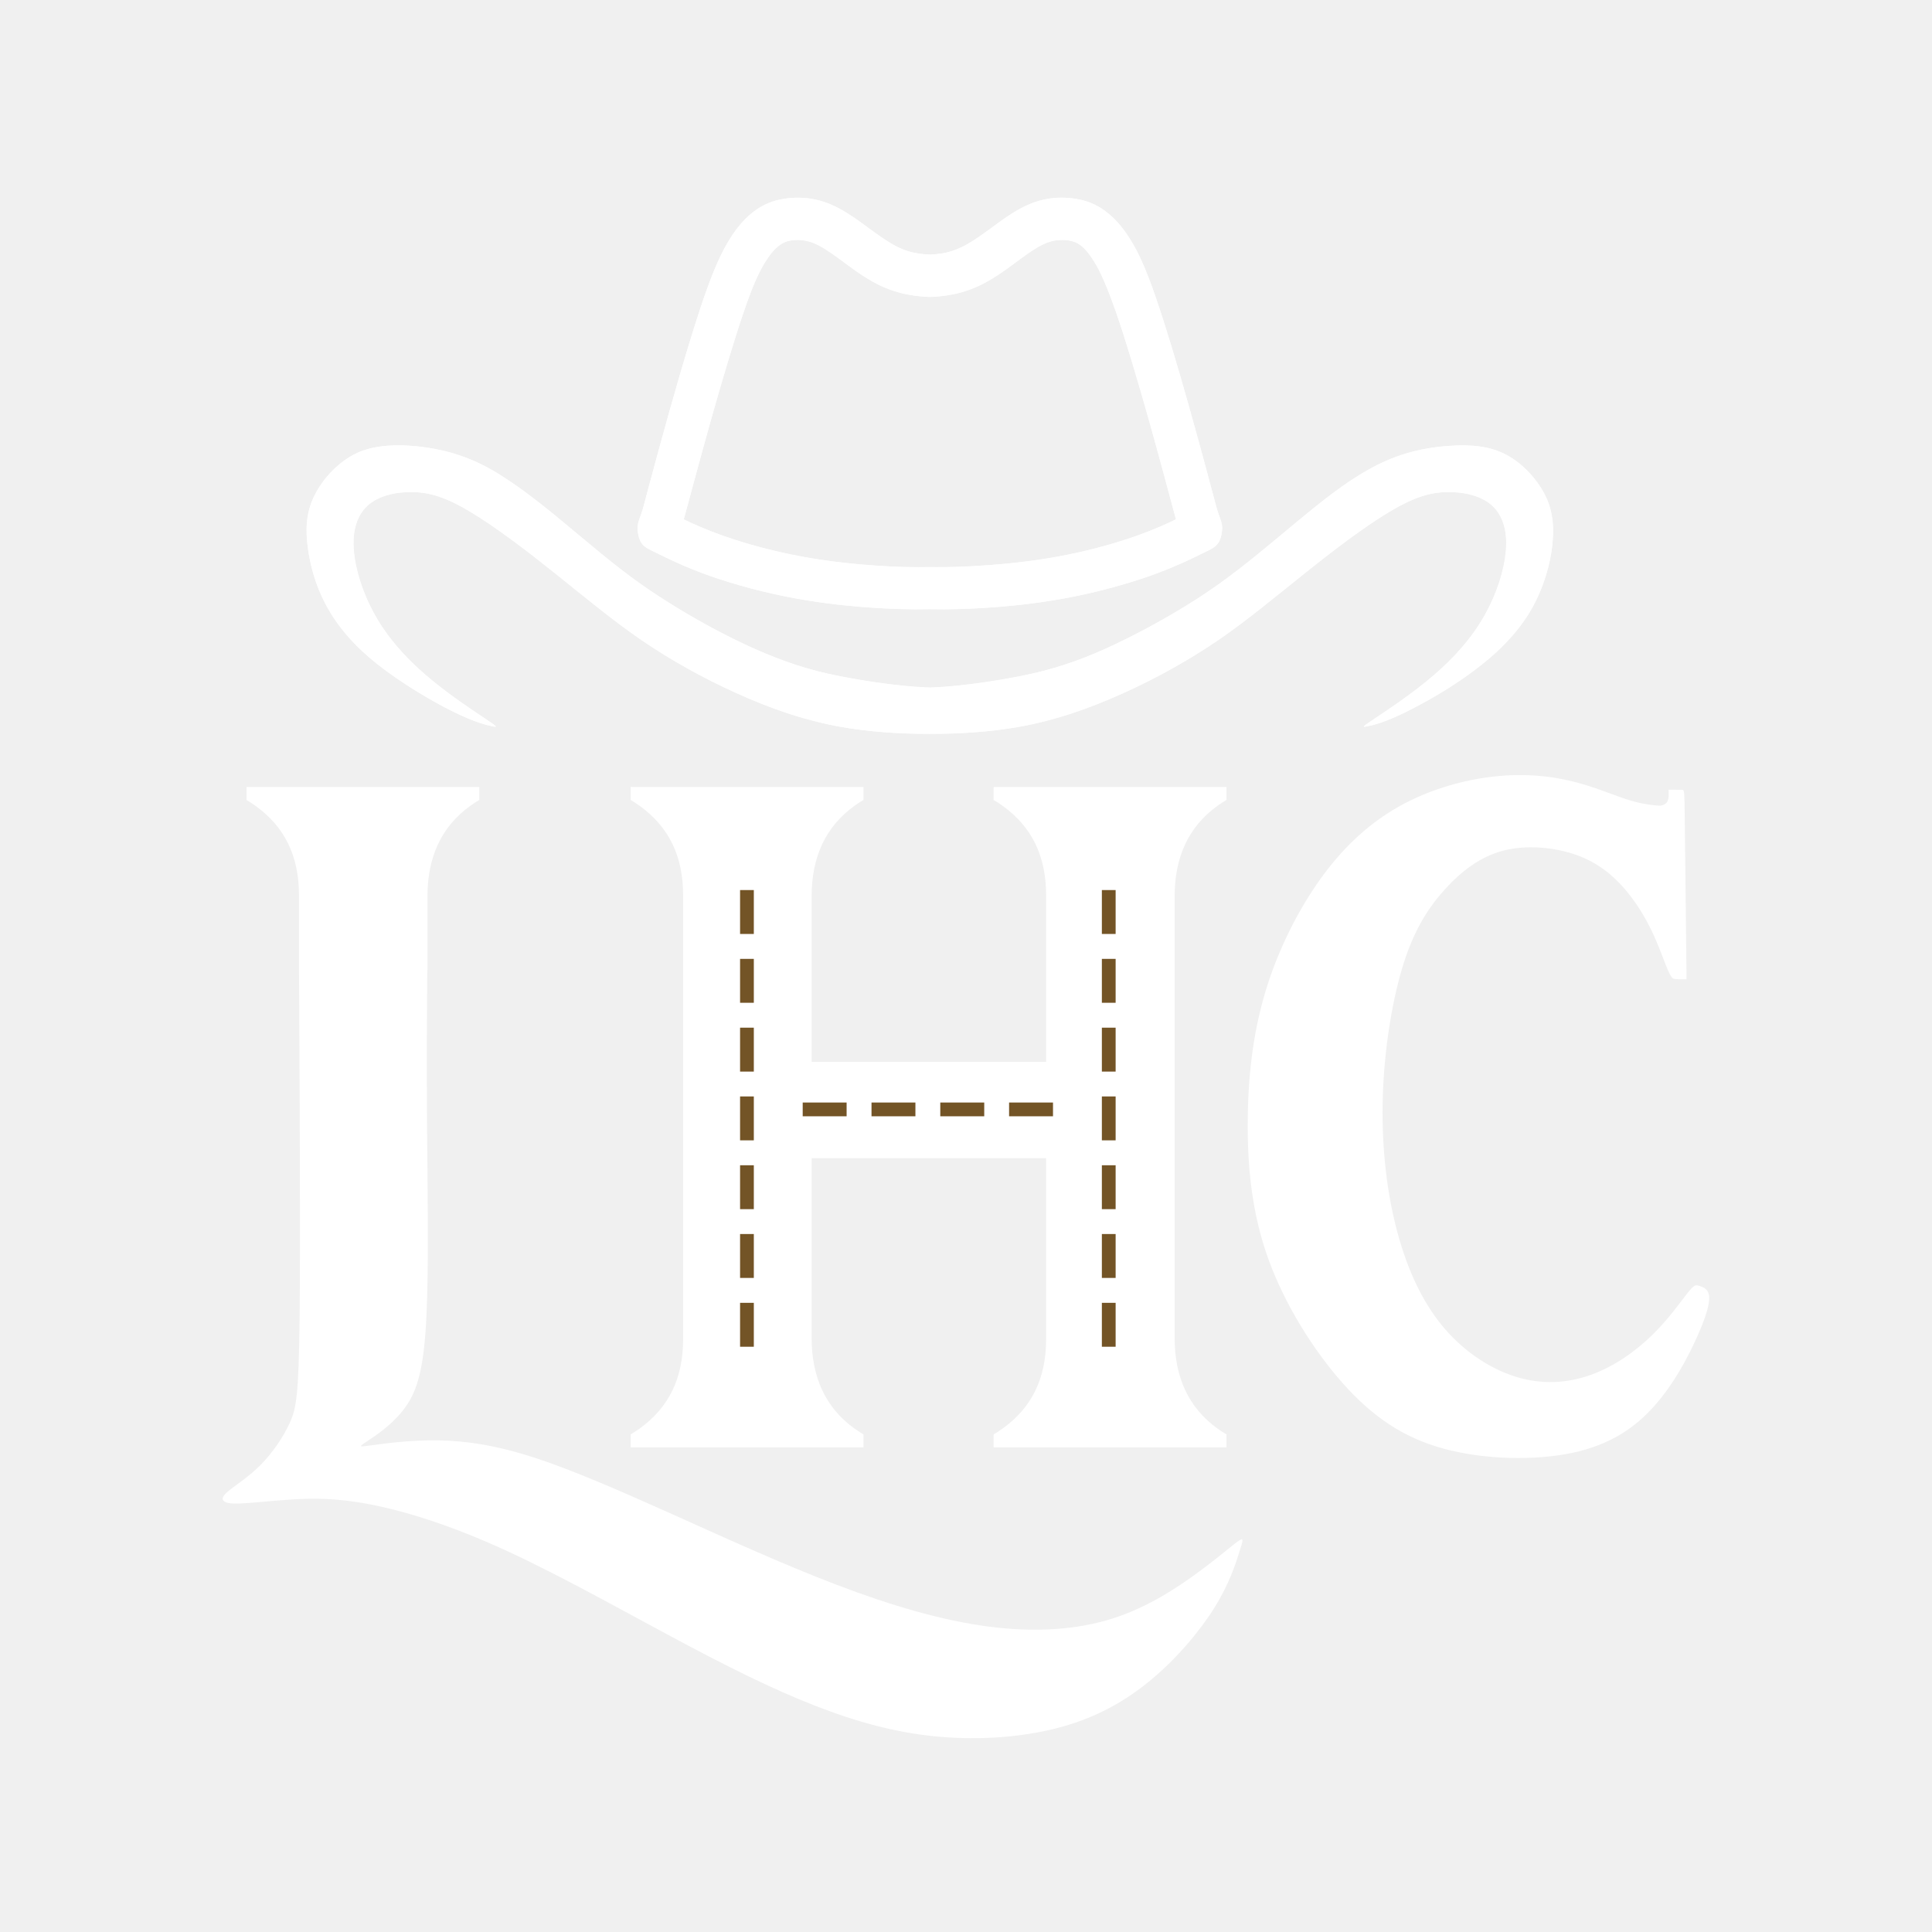
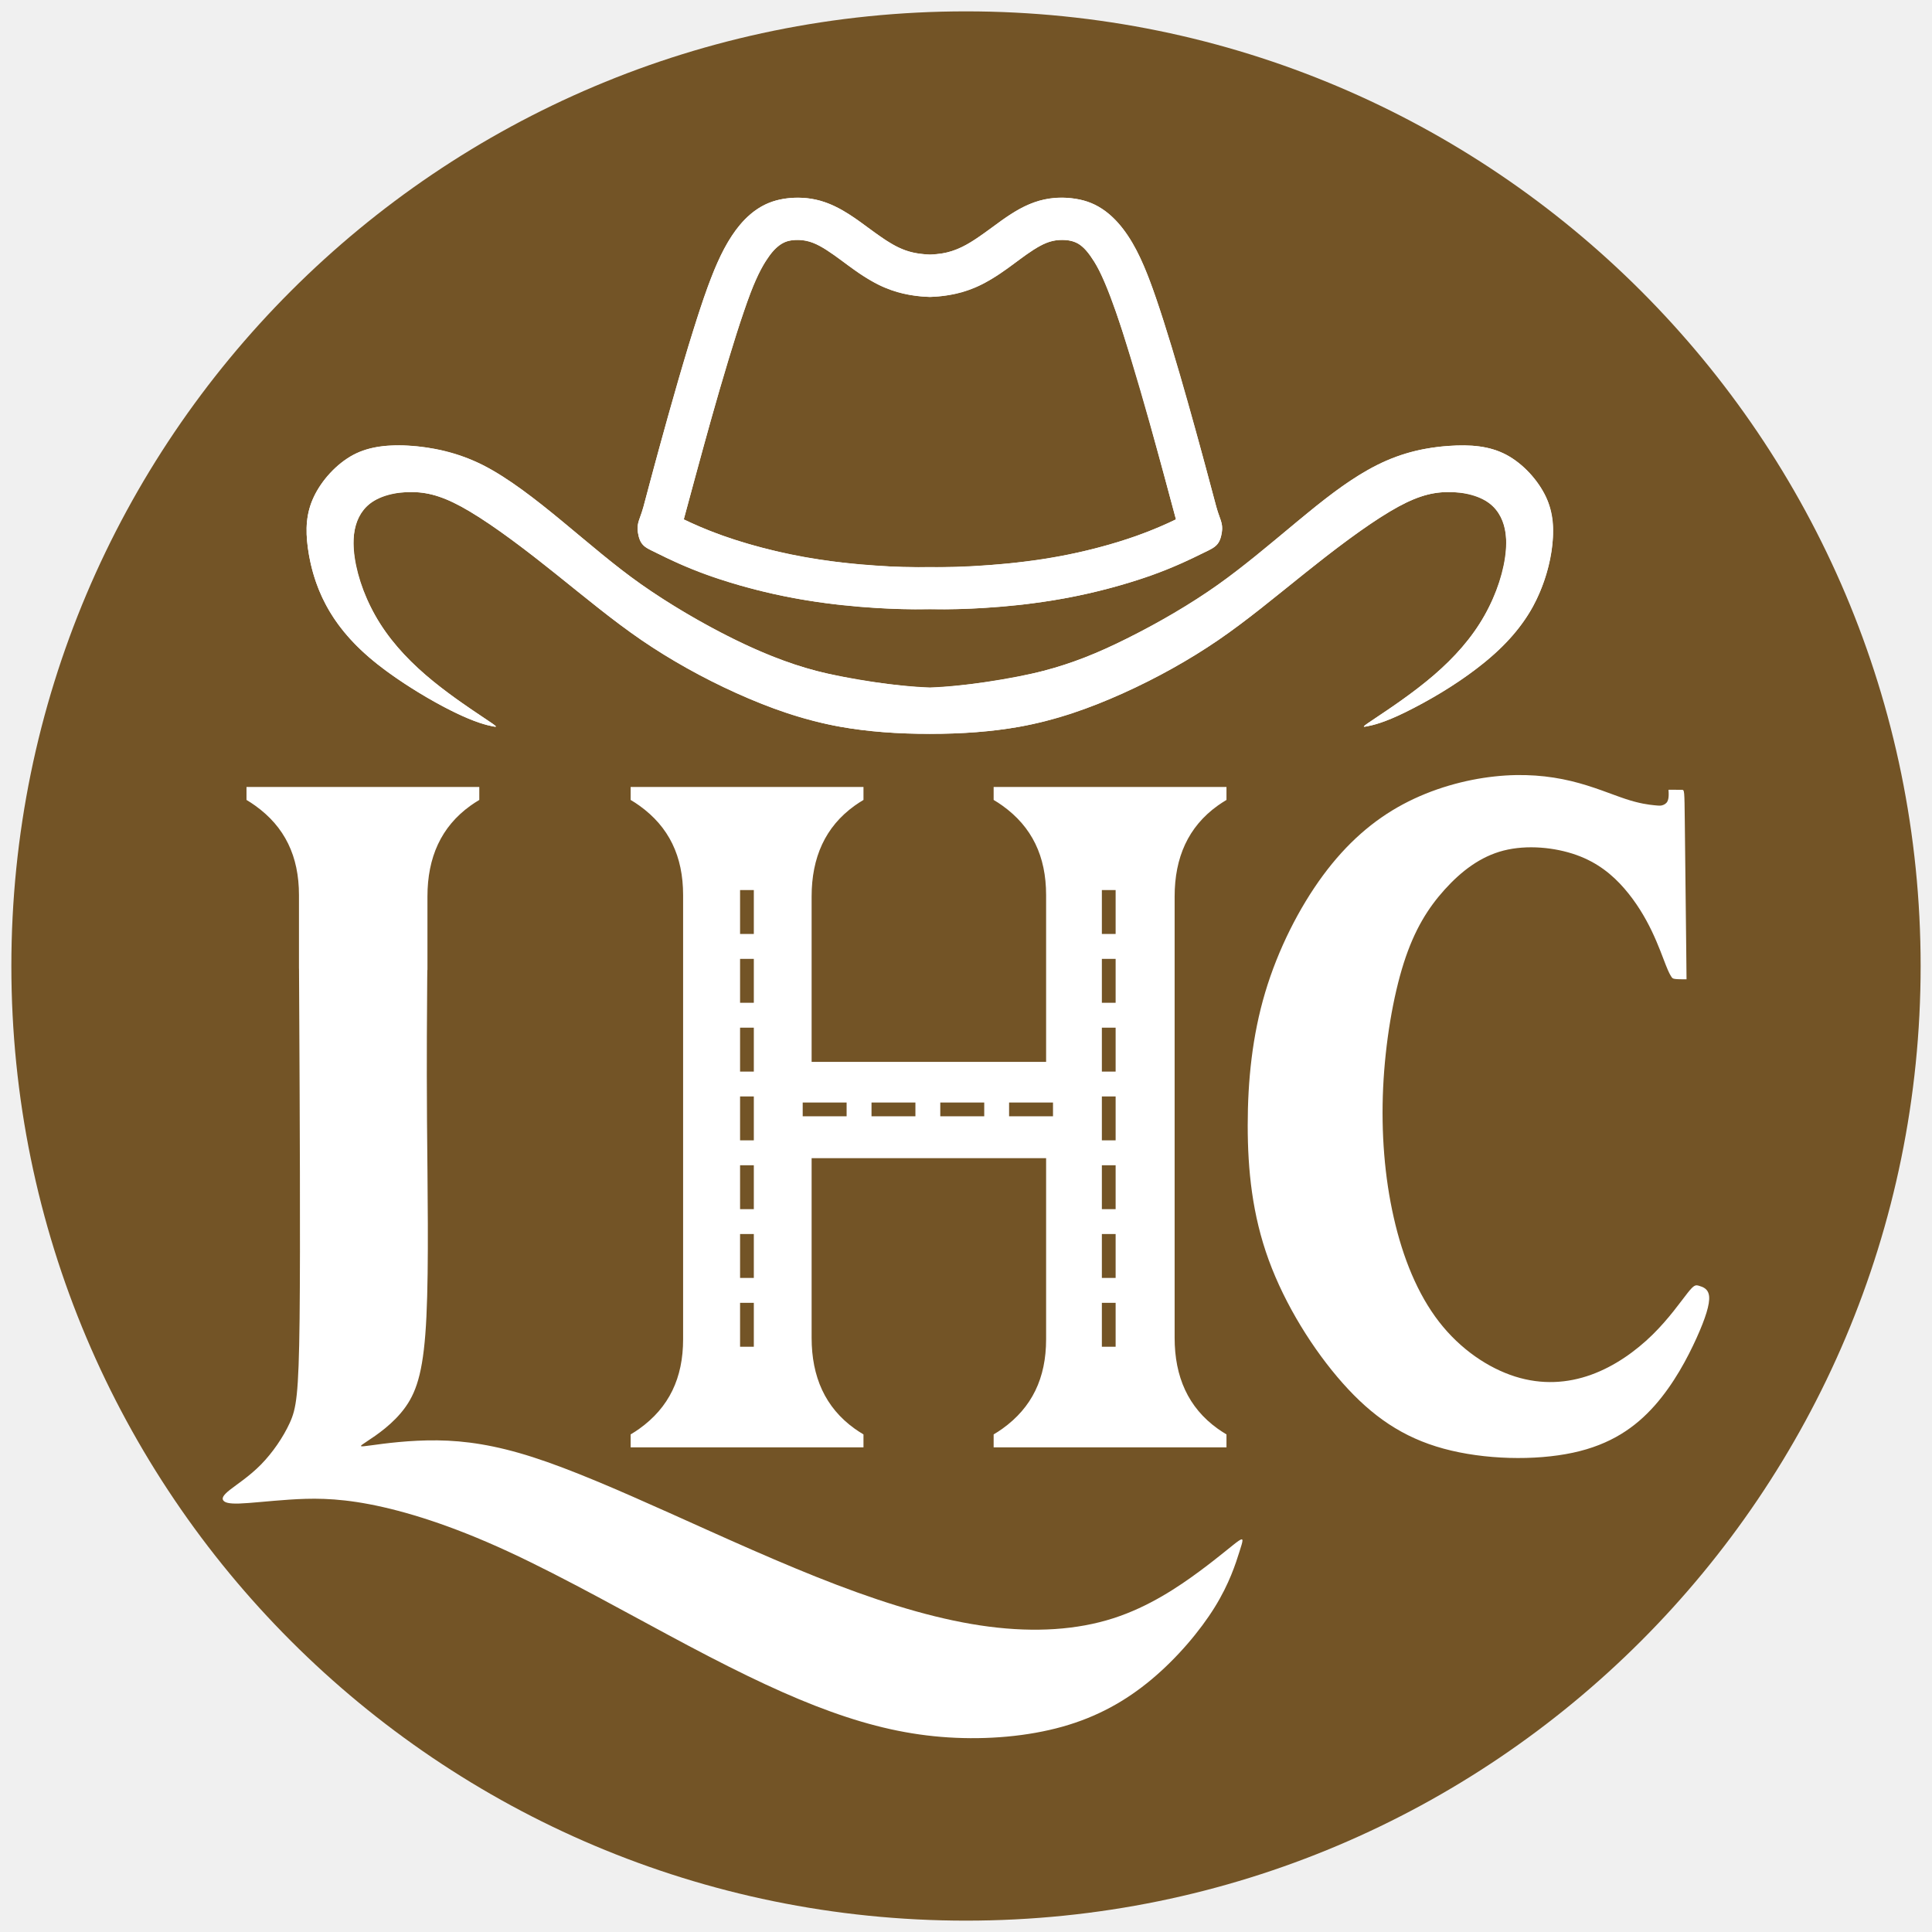
<svg xmlns="http://www.w3.org/2000/svg" width="512" height="512" viewBox="11.4 558.6 170 170">
+   <circle cx="96.4" cy="643.6" r="84" fill="rgb(45.097%, 32.941%, 14.902%)" />
  <path fill-rule="nonzero" fill="#fff" fill-opacity="1" d="M 93.223 584.727 C 92.977 584.719 92.727 584.707 92.477 584.684 C 92.047 584.645 91.512 584.582 90.859 584.434 C 90.203 584.281 89.477 584.043 88.723 583.668 C 87.68 583.148 86.582 582.344 85.586 581.621 C 85.43 581.504 85.27 581.387 84.781 581.043 C 84.285 580.695 83.859 580.422 83.48 580.219 C 83.148 580.039 82.852 579.914 82.578 579.84 C 82.324 579.77 82.066 579.73 81.816 579.719 C 81.512 579.703 81.227 579.719 80.98 579.758 C 80.785 579.789 80.605 579.836 80.434 579.906 C 80.273 579.969 80.129 580.051 79.992 580.152 C 79.82 580.285 79.637 580.453 79.441 580.68 C 79.227 580.926 79 581.242 78.75 581.637 C 78.488 582.059 78.223 582.547 77.934 583.195 C 77.629 583.867 77.281 584.766 76.855 586.008 C 76.465 587.137 76.023 588.543 75.559 590.078 C 74.977 591.996 74.41 593.945 73.902 595.746 C 73.473 597.273 72.992 599.027 72.551 600.648 C 71.945 602.887 71.742 603.652 71.613 604.129 L 71.566 604.301 C 72.348 604.68 73.523 605.215 75.043 605.754 C 76.062 606.113 77.219 606.469 78.426 606.785 C 79.605 607.098 80.82 607.375 81.992 607.59 C 83.184 607.809 84.383 607.973 85.512 608.098 C 86.621 608.223 87.652 608.309 88.535 608.367 C 89.465 608.434 90.191 608.473 90.859 608.488 C 91.582 608.508 92.316 608.508 93.223 608.492 C 94.125 608.508 94.859 608.508 95.582 608.488 C 96.25 608.473 96.977 608.434 97.906 608.367 C 98.789 608.309 99.82 608.223 100.93 608.098 C 102.059 607.973 103.258 607.809 104.449 607.59 C 105.621 607.375 106.836 607.098 108.016 606.785 C 109.223 606.469 110.379 606.113 111.398 605.754 C 112.918 605.215 114.094 604.68 114.875 604.301 L 114.828 604.129 C 114.699 603.652 114.496 602.887 113.891 600.648 C 113.449 599.027 112.969 597.273 112.539 595.746 C 112.031 593.945 111.465 591.996 110.883 590.078 C 110.418 588.543 109.977 587.137 109.586 586.008 C 109.16 584.766 108.812 583.867 108.508 583.195 C 108.219 582.547 107.953 582.059 107.691 581.637 C 107.441 581.242 107.215 580.926 107 580.68 C 106.805 580.453 106.621 580.285 106.449 580.152 C 106.312 580.051 106.168 579.969 106.008 579.906 C 105.836 579.836 105.656 579.789 105.461 579.758 C 105.211 579.719 104.93 579.703 104.625 579.719 C 104.375 579.73 104.117 579.77 103.867 579.84 C 103.59 579.914 103.293 580.039 102.961 580.219 C 102.582 580.422 102.156 580.695 101.66 581.043 C 101.172 581.387 101.012 581.504 100.855 581.621 C 99.859 582.344 98.762 583.148 97.719 583.668 C 96.965 584.043 96.238 584.281 95.582 584.434 C 94.93 584.582 94.395 584.645 93.965 584.684 C 93.715 584.707 93.465 584.719 93.223 584.727 Z M 93.223 612.203 C 92.285 612.219 91.52 612.219 90.773 612.199 C 89.918 612.176 89.156 612.137 88.285 612.078 C 87.367 612.016 86.285 611.926 85.105 611.797 C 83.938 611.664 82.66 611.488 81.324 611.242 C 80.023 611.004 78.715 610.707 77.477 610.379 C 76.156 610.031 74.902 609.645 73.809 609.262 C 71.711 608.52 70.148 607.742 69.344 607.34 L 69.344 607.344 L 69.34 607.34 L 69.297 607.32 C 69.219 607.277 69.121 607.234 69.039 607.195 C 68.102 606.742 67.703 606.547 67.531 605.453 C 67.441 604.879 67.551 604.582 67.738 604.062 C 67.809 603.867 67.91 603.59 68.02 603.184 C 68.324 602.031 68.773 600.355 68.957 599.676 C 69.309 598.379 69.762 596.742 70.324 594.742 C 70.891 592.734 71.473 590.719 71.992 589 C 72.465 587.445 72.922 585.996 73.332 584.801 C 73.773 583.516 74.172 582.512 74.543 581.68 C 74.926 580.824 75.266 580.199 75.594 579.672 C 75.938 579.125 76.281 578.652 76.633 578.25 C 77.004 577.824 77.383 577.473 77.766 577.184 C 78.188 576.871 78.602 576.633 79.039 576.457 C 79.457 576.285 79.91 576.168 80.414 576.09 C 80.906 576.016 81.449 575.977 82.004 576.008 C 82.508 576.031 83.035 576.113 83.566 576.258 C 84.125 576.414 84.672 576.641 85.242 576.945 C 85.766 577.227 86.309 577.574 86.918 578.004 C 86.957 578.027 87.352 578.316 87.77 578.625 C 88.613 579.238 89.543 579.918 90.379 580.336 C 90.859 580.574 91.301 580.719 91.688 580.809 C 92.086 580.902 92.473 580.945 92.797 580.973 C 92.965 580.988 93.105 581 93.223 581.008 C 93.336 581 93.477 580.988 93.645 580.973 C 93.969 580.945 94.355 580.902 94.754 580.809 C 95.141 580.719 95.582 580.574 96.062 580.336 C 96.898 579.918 97.828 579.238 98.672 578.625 C 99.09 578.316 99.484 578.027 99.523 578.004 C 100.133 577.574 100.676 577.227 101.199 576.945 C 101.77 576.641 102.316 576.414 102.875 576.258 C 103.406 576.113 103.934 576.031 104.438 576.008 C 104.992 575.977 105.535 576.016 106.027 576.09 C 106.531 576.168 106.984 576.285 107.402 576.457 C 107.84 576.633 108.254 576.871 108.676 577.184 C 109.059 577.473 109.438 577.824 109.809 578.25 C 110.16 578.652 110.504 579.125 110.848 579.672 C 111.176 580.199 111.516 580.824 111.898 581.68 C 112.27 582.512 112.668 583.516 113.109 584.801 C 113.52 585.996 113.977 587.445 114.449 589 C 114.969 590.719 115.551 592.734 116.117 594.742 C 116.68 596.742 117.133 598.379 117.484 599.676 C 117.668 600.355 118.117 602.031 118.422 603.184 C 118.531 603.59 118.633 603.867 118.703 604.062 C 118.891 604.582 119 604.879 118.91 605.453 C 118.742 606.547 118.34 606.742 117.402 607.195 C 117.32 607.234 117.223 607.277 117.145 607.32 L 117.102 607.34 L 117.098 607.344 L 117.098 607.34 C 116.293 607.742 114.73 608.52 112.633 609.262 C 111.539 609.645 110.285 610.031 108.965 610.379 C 107.727 610.707 106.418 611.004 105.117 611.242 C 103.781 611.488 102.504 611.664 101.336 611.797 C 100.156 611.926 99.074 612.016 98.156 612.078 C 97.285 612.137 96.523 612.176 95.668 612.199 C 94.922 612.219 94.156 612.219 93.223 612.203 Z M 110.578 614.777 C 113.188 613.477 116.137 611.766 118.648 610 C 121.164 608.23 123.242 606.398 125.52 604.512 C 127.793 602.625 130.258 600.688 132.555 599.523 C 134.852 598.359 136.98 597.969 138.883 597.836 C 140.781 597.707 142.457 597.828 143.949 598.621 C 145.438 599.414 146.742 600.871 147.426 602.316 C 148.109 603.758 148.172 605.188 147.953 606.801 C 147.734 608.414 147.238 610.215 146.293 611.953 C 145.344 613.691 143.949 615.367 141.852 617.027 C 139.758 618.691 136.965 620.336 135.07 621.266 C 133.176 622.199 132.184 622.414 131.703 622.508 C 131.223 622.602 131.254 622.57 132.371 621.824 C 133.488 621.078 135.691 619.621 137.555 618.023 C 139.418 616.422 140.938 614.688 142.023 612.762 C 143.109 610.836 143.762 608.727 143.902 607.004 C 144.043 605.281 143.668 603.945 142.707 603.09 C 141.746 602.238 140.191 601.867 138.703 601.898 C 137.211 601.926 135.785 602.363 133.703 603.605 C 131.625 604.844 128.895 606.895 126.301 608.957 C 123.711 611.023 121.258 613.102 118.602 614.918 C 115.949 616.734 113.094 618.285 110.223 619.59 C 107.352 620.895 104.465 621.949 101.066 622.555 C 98.703 622.977 96.098 623.18 93.223 623.168 C 90.344 623.18 87.738 622.977 85.375 622.555 C 81.977 621.949 79.09 620.895 76.219 619.59 C 73.348 618.285 70.492 616.734 67.84 614.918 C 65.184 613.102 62.73 611.023 60.141 608.957 C 57.547 606.895 54.816 604.844 52.738 603.605 C 50.656 602.363 49.23 601.926 47.738 601.898 C 46.25 601.867 44.695 602.238 43.734 603.09 C 42.773 603.945 42.398 605.281 42.539 607.004 C 42.68 608.727 43.332 610.836 44.418 612.762 C 45.504 614.688 47.023 616.422 48.887 618.023 C 50.75 619.621 52.953 621.078 54.07 621.824 C 55.188 622.57 55.219 622.602 54.738 622.508 C 54.258 622.414 53.266 622.199 51.371 621.266 C 49.477 620.336 46.684 618.691 44.59 617.027 C 42.492 615.367 41.098 613.691 40.148 611.953 C 39.203 610.215 38.707 608.414 38.488 606.801 C 38.27 605.188 38.332 603.758 39.016 602.316 C 39.699 600.871 41.004 599.414 42.492 598.621 C 43.984 597.828 45.66 597.707 47.559 597.836 C 49.461 597.969 51.586 598.359 53.887 599.523 C 56.184 600.688 58.648 602.625 60.922 604.512 C 63.199 606.398 65.277 608.23 67.793 610 C 70.305 611.766 73.254 613.477 75.863 614.777 C 78.469 616.082 80.734 616.984 83.234 617.633 C 85.734 618.285 88.465 618.691 90.637 618.906 C 91.59 619.004 92.438 619.062 93.223 619.102 C 94.004 619.062 94.852 619.004 95.805 618.906 C 97.977 618.691 100.707 618.285 103.207 617.633 C 105.707 616.984 107.973 616.082 110.578 614.777 " />
  <path fill-rule="evenodd" fill="#fff" fill-opacity="1" d="M 43.332 627.848 L 33.09 627.848 L 33.09 628.988 C 33.352 629.145 33.609 629.309 33.855 629.488 C 36.461 631.352 37.707 633.938 37.707 637.363 L 37.707 643.836 L 37.711 643.836 C 37.715 644.883 37.727 646.512 37.738 649.117 C 37.77 655.543 37.836 667.895 37.762 674.648 C 37.684 681.398 37.469 682.547 36.895 683.805 C 36.32 685.062 35.387 686.426 34.363 687.469 C 33.34 688.508 32.223 689.223 31.617 689.703 C 31.012 690.184 30.918 690.434 31.043 690.617 C 31.168 690.805 31.508 690.93 32.469 690.898 C 33.434 690.867 35.016 690.68 36.863 690.555 C 38.711 690.434 40.82 690.371 43.91 690.961 C 46.996 691.551 51.062 692.789 56.078 695.105 C 61.09 697.418 67.051 700.801 72 703.422 C 76.953 706.047 80.895 707.91 84.512 709.211 C 88.129 710.516 91.418 711.262 94.848 711.477 C 98.277 711.695 101.848 711.387 104.891 710.531 C 107.934 709.676 110.445 708.281 112.711 706.387 C 114.98 704.492 116.996 702.102 118.285 700.023 C 119.574 697.945 120.133 696.176 120.457 695.148 C 120.785 694.125 120.875 693.848 120.379 694.188 C 119.883 694.527 118.797 695.492 116.949 696.859 C 115.102 698.223 112.496 699.992 109.344 701 C 106.195 702.012 102.5 702.258 98.418 701.73 C 94.336 701.203 89.867 699.898 85.023 698.051 C 80.18 696.207 74.965 693.816 70.324 691.734 C 65.684 689.656 61.617 687.887 58.281 686.816 C 54.945 685.746 52.336 685.371 49.902 685.34 C 47.465 685.309 45.199 685.621 44.066 685.777 C 42.93 685.93 42.93 685.93 43.707 685.418 C 44.484 684.906 46.035 683.883 47.09 682.391 C 48.148 680.902 48.707 678.945 48.922 674.445 C 49.141 669.945 49.016 662.898 48.973 657.219 C 48.934 651.535 48.973 647.223 48.992 644.699 L 49 643.957 L 49.012 643.957 L 49.012 637.484 C 49.012 634.059 50.203 631.352 52.805 629.488 C 53.055 629.309 53.312 629.145 53.574 628.988 L 53.574 627.848 Z M 156.941 629.453 C 156.48 629.406 155.676 629.312 154.449 628.906 C 153.223 628.504 151.578 627.789 149.637 627.324 C 147.695 626.859 145.461 626.641 142.902 626.922 C 140.34 627.199 137.453 627.977 134.844 629.375 C 132.238 630.77 129.91 632.789 127.812 635.629 C 125.719 638.469 123.855 642.133 122.723 645.934 C 121.59 649.738 121.188 653.68 121.188 657.621 C 121.188 661.562 121.59 665.504 123.035 669.465 C 124.477 673.422 126.961 677.395 129.551 680.312 C 132.145 683.23 134.844 685.094 138.43 686.07 C 142.016 687.047 146.484 687.141 149.809 686.426 C 153.129 685.715 155.301 684.191 156.992 682.285 C 158.684 680.375 159.895 678.078 160.688 676.324 C 161.48 674.57 161.852 673.359 161.789 672.676 C 161.727 671.992 161.23 671.84 160.922 671.746 C 160.609 671.652 160.484 671.621 159.895 672.367 C 159.305 673.109 158.25 674.633 156.793 676.059 C 155.332 677.488 153.469 678.824 151.406 679.566 C 149.34 680.312 147.074 680.469 144.715 679.723 C 142.359 678.977 139.906 677.332 138.027 674.91 C 136.148 672.488 134.844 669.293 134.039 665.738 C 133.23 662.184 132.922 658.273 133.105 654.301 C 133.293 650.328 133.977 646.293 134.922 643.328 C 135.871 640.363 137.082 638.469 138.523 636.871 C 139.969 635.273 141.645 633.969 143.707 633.441 C 145.773 632.914 148.223 633.16 150.102 633.828 C 151.98 634.496 153.285 635.582 154.324 636.777 C 155.363 637.973 156.141 639.277 156.73 640.5 C 157.32 641.727 157.723 642.875 157.988 643.543 C 158.25 644.211 158.375 644.398 158.453 644.523 C 158.531 644.645 158.562 644.707 158.777 644.738 C 158.996 644.77 159.398 644.77 159.602 644.77 C 159.801 644.77 159.801 644.77 159.801 644.77 C 159.801 644.77 159.801 644.77 159.773 641.992 C 159.742 639.215 159.68 633.656 159.648 630.879 C 159.617 628.102 159.617 628.102 159.391 628.098 C 159.164 628.098 158.707 628.094 158.473 628.09 C 158.238 628.09 158.223 628.09 158.215 628.102 C 158.211 628.113 158.211 628.137 158.219 628.195 C 158.223 628.258 158.234 628.352 158.23 628.531 C 158.227 628.707 158.211 628.961 158.109 629.137 C 158.008 629.316 157.82 629.414 157.668 629.457 C 157.516 629.504 157.402 629.5 156.941 629.453 Z M 114.758 641.828 L 114.758 676.32 C 114.758 679.742 115.949 682.453 118.551 684.316 C 118.801 684.492 119.059 684.66 119.32 684.816 L 119.32 685.957 L 98.832 685.957 L 98.832 684.816 C 99.098 684.66 99.355 684.492 99.602 684.316 C 102.203 682.453 103.449 679.867 103.449 676.441 L 103.449 660.508 L 82.816 660.508 L 82.816 676.32 C 82.816 679.742 84.008 682.453 86.609 684.316 C 86.859 684.492 87.117 684.66 87.379 684.816 L 87.379 685.957 L 66.891 685.957 L 66.891 684.816 C 67.156 684.66 67.414 684.492 67.66 684.316 C 70.262 682.453 71.508 679.867 71.508 676.441 L 71.508 637.363 C 71.508 633.938 70.262 631.352 67.66 629.488 C 67.414 629.309 67.156 629.145 66.891 628.988 L 66.891 627.848 L 87.379 627.848 L 87.379 628.988 C 87.117 629.145 86.859 629.309 86.609 629.488 C 84.008 631.352 82.816 634.059 82.816 637.484 L 82.816 652.035 L 103.449 652.035 L 103.449 637.363 C 103.449 633.938 102.203 631.352 99.602 629.488 C 99.355 629.309 99.098 629.145 98.832 628.988 L 98.832 627.848 L 119.32 627.848 L 119.32 628.988 C 119.059 629.145 118.801 629.309 118.551 629.488 C 115.949 631.352 114.758 634.059 114.758 637.484 Z M 114.758 641.828 " />
  <path fill-rule="evenodd" fill="rgb(45.097%, 32.941%, 14.902%)" fill-opacity="1" d="M 108.355 667.184 L 109.566 667.184 L 109.566 671.047 L 108.355 671.047 Z M 104.055 655.613 L 104.055 656.824 L 100.191 656.824 L 100.191 655.613 Z M 98.004 655.613 L 98.004 656.824 L 94.137 656.824 L 94.137 655.613 Z M 91.949 655.613 L 91.949 656.824 L 88.086 656.824 L 88.086 655.613 Z M 85.895 655.613 L 85.895 656.824 L 82.031 656.824 L 82.031 655.613 Z M 76.52 667.184 L 77.73 667.184 L 77.73 671.047 L 76.52 671.047 Z M 76.52 673.238 L 77.73 673.238 L 77.73 677.102 L 76.52 677.102 Z M 76.52 636.918 L 77.73 636.918 L 77.73 640.781 L 76.52 640.781 Z M 76.52 642.973 L 77.73 642.973 L 77.73 646.836 L 76.52 646.836 Z M 76.52 649.027 L 77.73 649.027 L 77.73 652.891 L 76.52 652.891 Z M 76.52 655.078 L 77.73 655.078 L 77.73 658.941 L 76.52 658.941 Z M 76.52 661.133 L 77.73 661.133 L 77.73 664.996 L 76.52 664.996 Z M 108.355 673.238 L 109.566 673.238 L 109.566 677.102 L 108.355 677.102 Z M 108.355 636.918 L 109.566 636.918 L 109.566 640.781 L 108.355 640.781 Z M 108.355 642.973 L 109.566 642.973 L 109.566 646.836 L 108.355 646.836 Z M 108.355 649.027 L 109.566 649.027 L 109.566 652.891 L 108.355 652.891 Z M 108.355 655.078 L 109.566 655.078 L 109.566 658.941 L 108.355 658.941 Z M 108.355 661.133 L 109.566 661.133 L 109.566 664.996 L 108.355 664.996 Z M 108.355 661.133 " />
  <path fill-rule="evenodd" fill="#fff" fill-opacity="1" d="M 114.875 604.301 C 107.594 607.832 98.848 608.691 90.859 608.488 C 84.5 608.328 77.305 607.082 71.566 604.301 C 73.035 598.938 74.996 591.414 76.855 586.008 C 77.496 584.137 78.805 580.094 80.98 579.758 C 84.82 579.164 86.465 584.523 93.223 584.727 C 99.465 584.539 101.445 579.883 104.625 579.719 C 106.199 579.637 106.871 580.32 107.691 581.637 C 109.98 585.312 113.602 599.656 114.875 604.301 Z M 118.422 603.184 C 116.938 597.621 114.949 590.156 113.109 584.801 C 111.867 581.188 110.148 576.73 106.027 576.09 C 99.52 575.082 97.805 582.227 91.688 580.809 C 88.434 580.055 86.219 576.227 82.004 576.008 C 78.102 575.805 76.062 578.293 74.543 581.68 C 72.547 586.129 69.41 597.961 68.02 603.184 C 67.754 604.176 67.398 604.609 67.531 605.453 C 67.742 606.82 68.395 606.816 69.344 607.34 C 76.57 610.953 85.145 612.32 93.223 612.203 C 101.297 612.32 109.871 610.953 117.098 607.344 C 118.16 606.812 118.715 606.711 118.91 605.453 C 119.043 604.609 118.688 604.176 118.422 603.184 " />
  <path fill-rule="evenodd" fill="#fff" fill-opacity="1" d="M 110.578 614.777 C 107.973 616.082 105.707 616.984 103.207 617.633 C 100.742 618.277 95.539 619.102 93.223 619.102 C 90.902 619.102 85.699 618.277 83.234 617.633 C 78.168 616.312 72.238 613.129 67.793 610 C 63.316 606.848 58.273 601.746 53.887 599.523 C 50.621 597.867 45.438 597.059 42.492 598.621 C 41.004 599.414 39.699 600.871 39.016 602.316 C 38.332 603.758 38.27 605.188 38.488 606.801 C 39.039 610.898 40.992 614.176 44.59 617.027 C 47.312 619.188 52.055 621.988 54.738 622.508 C 55.219 622.602 55.188 622.57 54.07 621.824 C 50.621 619.523 46.711 616.824 44.418 612.762 C 41.895 608.293 40.859 601.754 47.738 601.898 C 49.23 601.926 50.656 602.363 52.738 603.605 C 57.684 606.559 63.047 611.641 67.84 614.918 C 72.766 618.289 79.406 621.492 85.375 622.555 C 90.02 623.383 96.422 623.383 101.066 622.555 C 107.035 621.492 113.676 618.289 118.602 614.918 C 123.395 611.641 128.754 606.559 133.703 603.605 C 135.785 602.363 137.211 601.926 138.703 601.898 C 145.582 601.754 144.547 608.293 142.023 612.762 C 139.73 616.824 135.82 619.523 132.371 621.824 C 131.254 622.57 131.223 622.602 131.703 622.508 C 132.184 622.414 133.176 622.199 135.07 621.266 C 139.164 619.254 144.051 616.07 146.293 611.953 C 147.801 609.18 148.746 605.109 147.426 602.316 C 146.742 600.871 145.438 599.414 143.949 598.621 C 142.457 597.828 140.781 597.707 138.883 597.836 C 133.348 598.223 129.988 600.805 125.52 604.512 C 119.988 609.098 117.254 611.441 110.578 614.777 " />
</svg>
